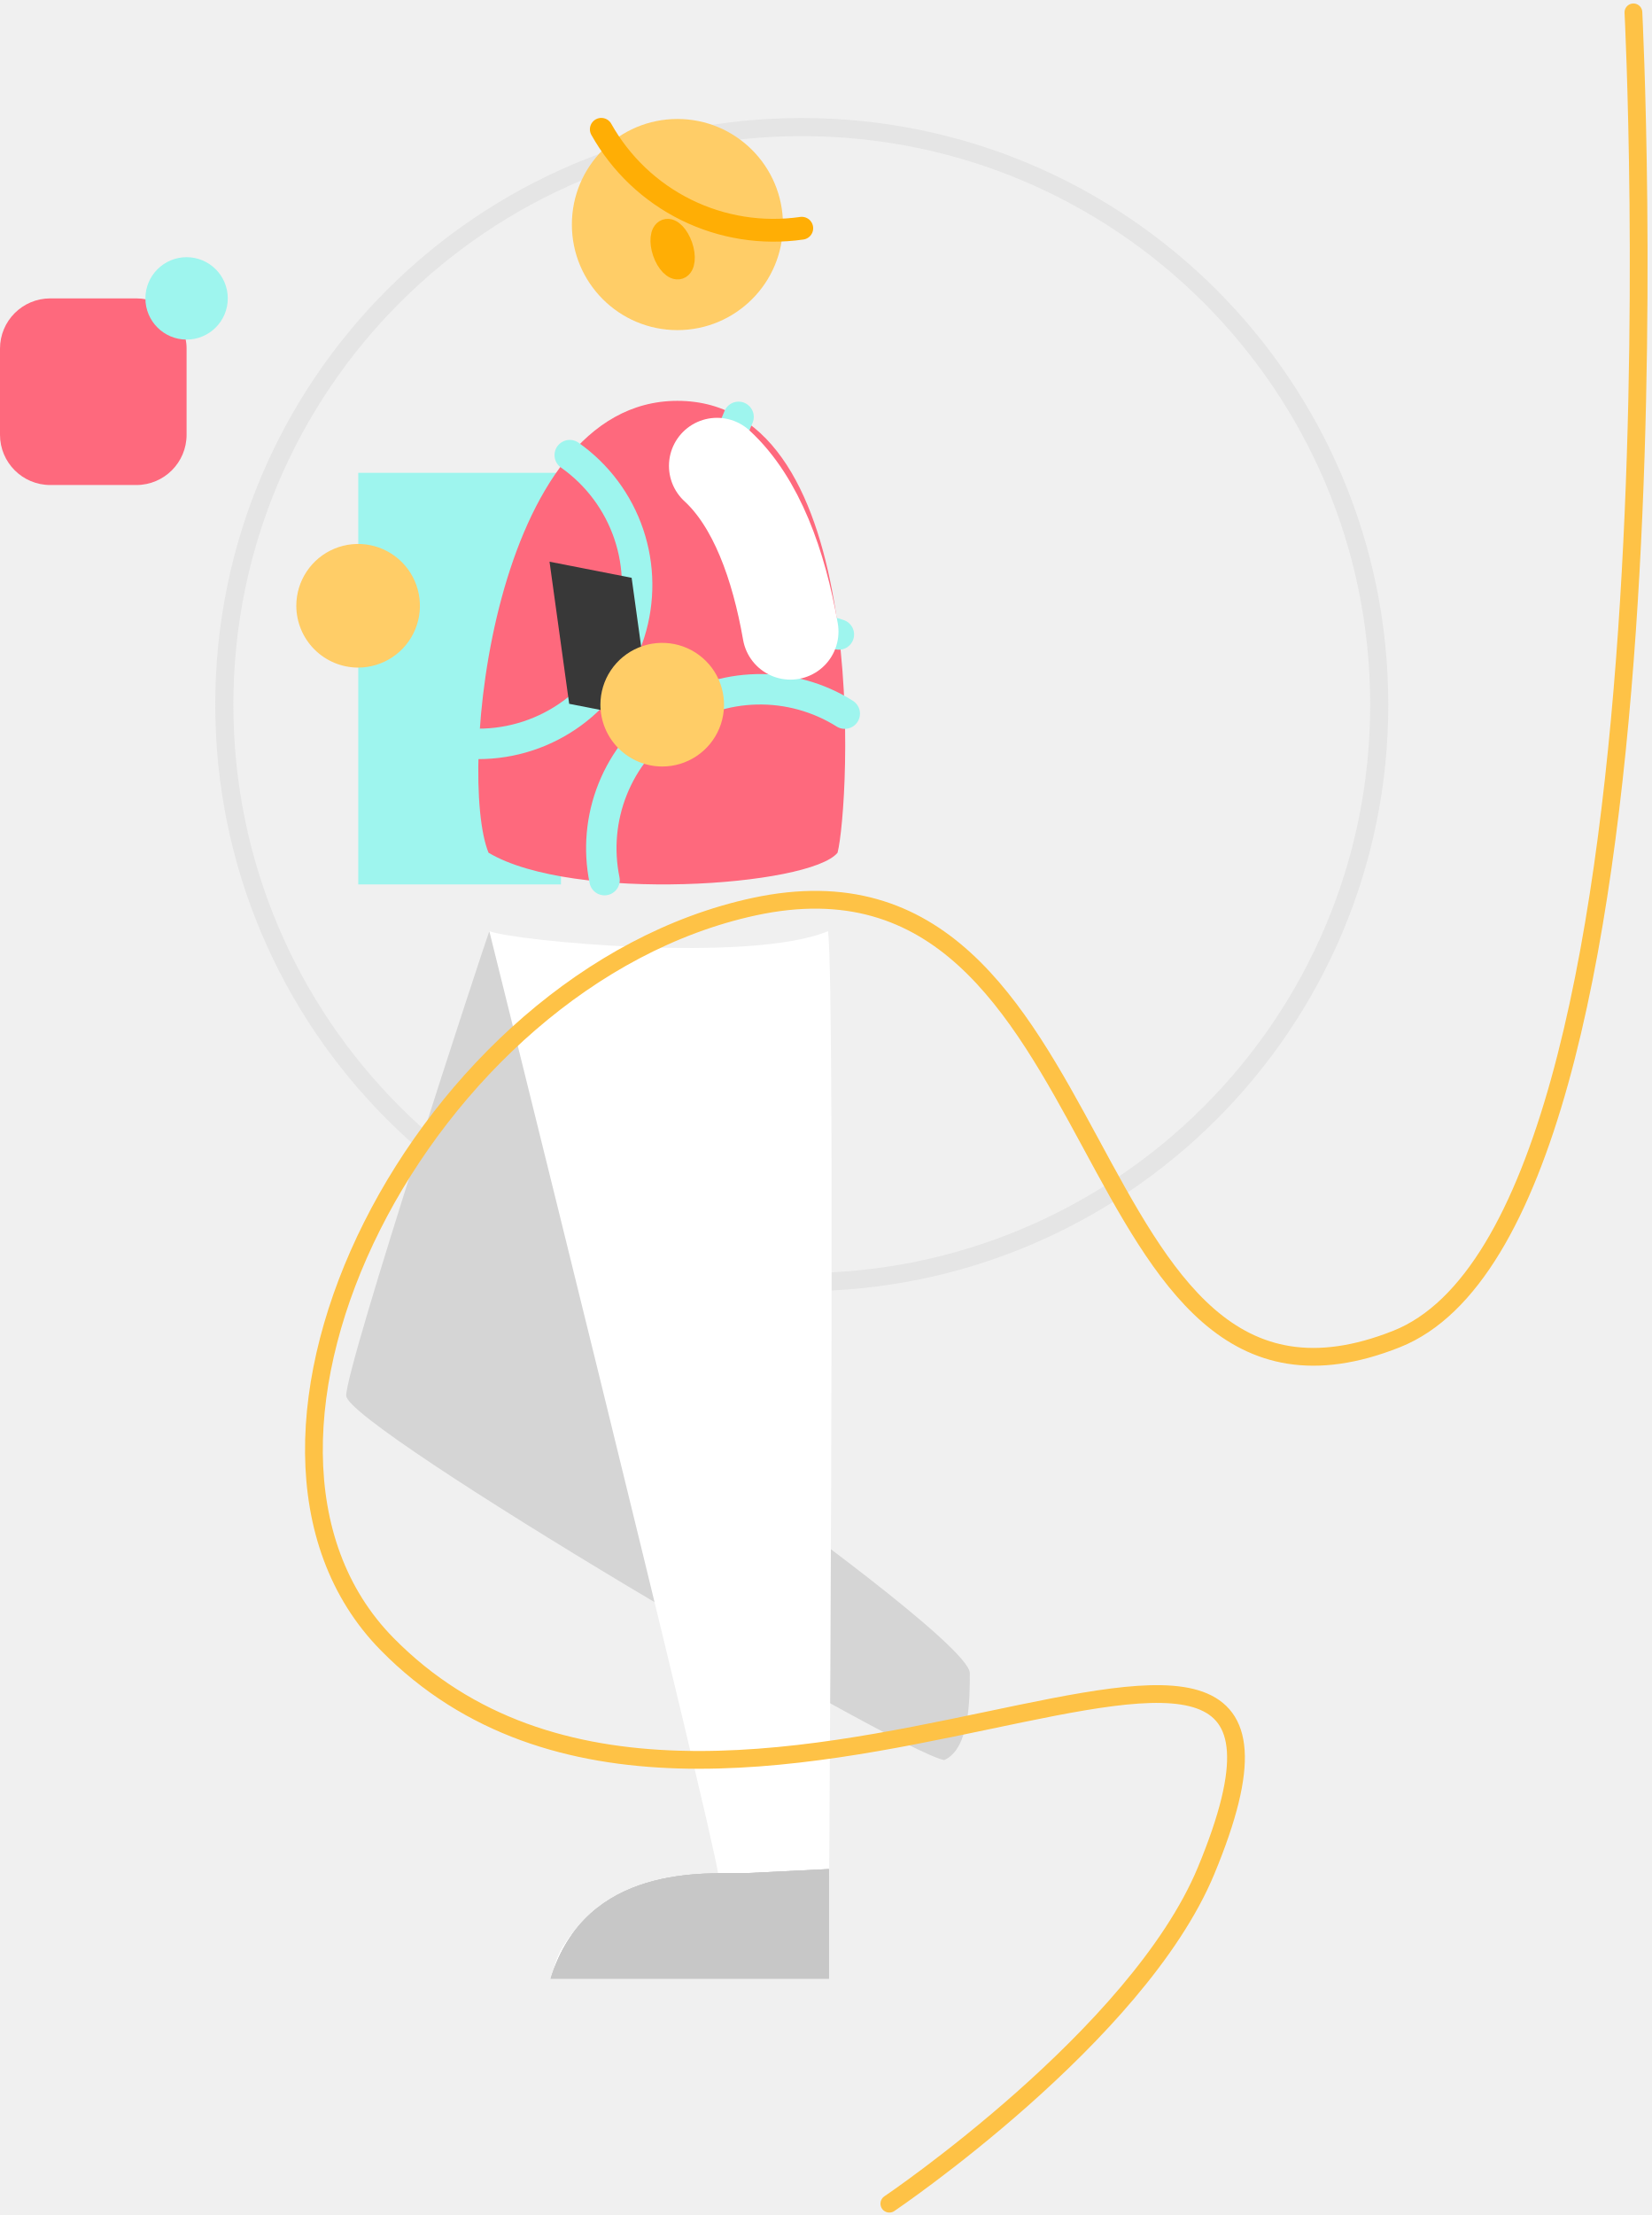
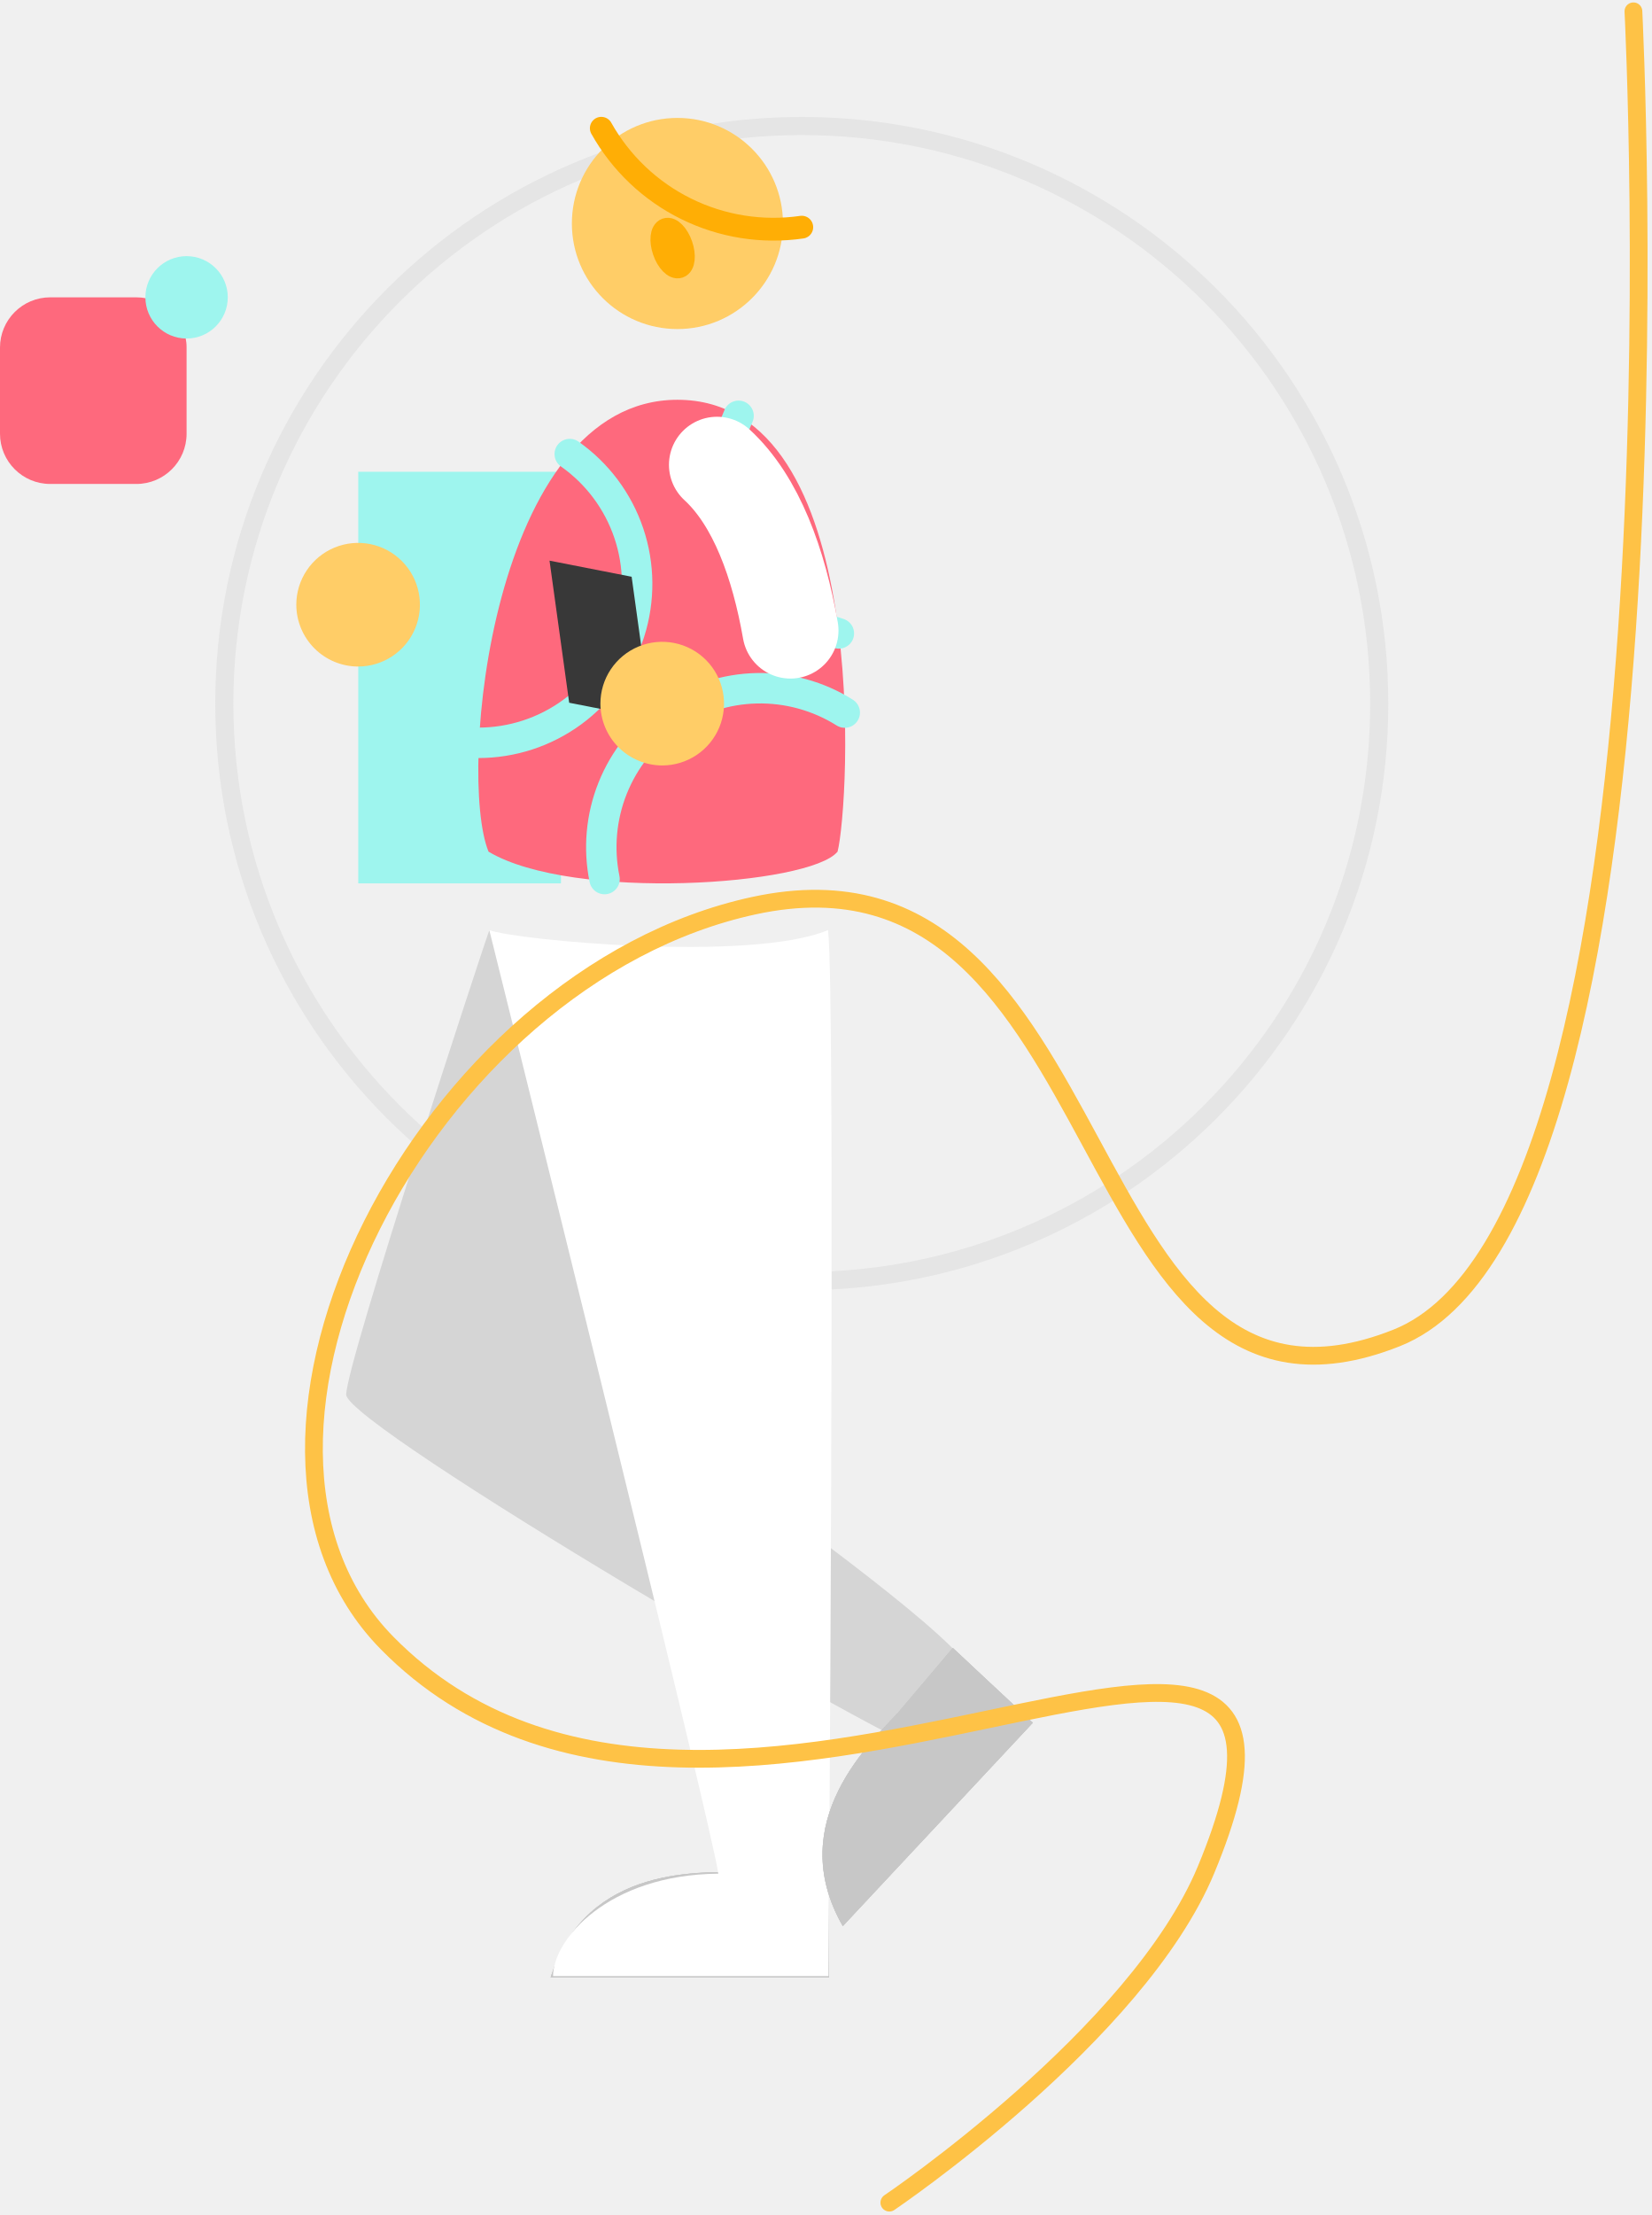
<svg xmlns="http://www.w3.org/2000/svg" width="279" height="374" viewBox="0 0 279 374" fill="none">
-   <path d="M37.884 118.986C37.884 65.122 81.547 21.455 135.411 21.455C189.275 21.455 232.938 65.122 232.938 118.986C232.938 172.85 189.275 216.496 135.411 216.496C81.547 216.496 37.884 172.85 37.884 118.986Z" stroke="#E5E5E5" stroke-width="3.06" stroke-linecap="round" stroke-linejoin="round" />
-   <path fill-rule="evenodd" clip-rule="evenodd" d="M82.641 157.225C81.806 159.43 58.469 230.43 58.469 235.658C58.469 240.885 151.558 295.684 159.458 297.188C163.784 295.309 163.792 286.841 163.792 282.515C163.792 278.189 129.653 253.704 129.653 253.704L82.641 157.225Z" fill="#D5D5D5" />
-   <path d="M94.742 79.836H60.503V149.333H94.742V79.836Z" fill="#9EF5EE" />
-   <path fill-rule="evenodd" clip-rule="evenodd" d="M114.408 67.682C147.558 67.682 143.416 136.431 141.453 143.98C136.814 149.667 96.679 152.436 82.508 143.98C77.209 131.032 83.05 67.682 114.408 67.682Z" fill="#FE697D" />
-   <path d="M114.409 55.74C124.253 55.74 132.234 47.759 132.234 37.914C132.234 28.07 124.253 20.089 114.409 20.089C104.564 20.089 96.583 28.07 96.583 37.914C96.583 47.759 104.564 55.74 114.409 55.74Z" fill="#FFCD67" />
-   <path d="M101.552 21.835C104.846 27.715 109.845 32.459 115.89 35.441C121.934 38.422 128.741 39.502 135.411 38.537" stroke="#FFAE05" stroke-width="3.85" stroke-linecap="round" stroke-linejoin="round" />
-   <path d="M112.133 42.574C111.532 40.833 111.715 39.196 112.513 38.917C113.31 38.637 114.463 39.823 115.064 41.564C115.665 43.305 115.482 44.942 114.684 45.217C113.887 45.493 112.73 44.311 112.133 42.574Z" stroke="#FFAE05" stroke-width="3.85" stroke-linecap="round" stroke-linejoin="round" />
-   <path fill-rule="evenodd" clip-rule="evenodd" d="M50.043 102.284C50.043 100.219 50.656 98.201 51.803 96.484C52.95 94.768 54.58 93.43 56.487 92.64C58.395 91.85 60.494 91.643 62.519 92.046C64.543 92.449 66.403 93.443 67.863 94.903C69.323 96.362 70.317 98.222 70.72 100.247C71.123 102.272 70.916 104.371 70.126 106.279C69.336 108.186 67.998 109.816 66.281 110.963C64.565 112.11 62.547 112.723 60.482 112.723C57.715 112.717 55.063 111.616 53.107 109.659C51.15 107.703 50.049 105.051 50.043 102.284Z" fill="#FFCD67" />
-   <path fill-rule="evenodd" clip-rule="evenodd" d="M82.641 157.225C86.951 158.895 126.747 162.695 139.846 157.225C141.169 167.835 139.917 333.848 139.917 333.848H93.406C93.406 327.706 102.592 316.729 121.311 316.545C120.196 308.178 82.641 157.225 82.641 157.225Z" fill="white" />
-   <path d="M23.028 50.383H8.485C3.799 50.383 0 54.181 0 58.867V73.41C0 78.096 3.799 81.895 8.485 81.895H23.028C27.714 81.895 31.512 78.096 31.512 73.41V58.867C31.512 54.181 27.714 50.383 23.028 50.383Z" fill="#FE697D" />
-   <path d="M31.512 57.339C35.354 57.339 38.469 54.224 38.469 50.383C38.469 46.541 35.354 43.426 31.512 43.426C27.671 43.426 24.556 46.541 24.556 50.383C24.556 54.224 27.671 57.339 31.512 57.339Z" fill="#9EF5EE" />
-   <path d="M124.734 70.388C123.166 73.885 122.364 77.678 122.384 81.512C122.404 85.345 123.245 89.13 124.85 92.611C126.455 96.093 128.787 99.19 131.689 101.694C134.591 104.199 137.996 106.053 141.674 107.132" stroke="#9EF5EE" stroke-width="5.14" stroke-linecap="round" stroke-linejoin="round" />
-   <path d="M80.775 125.604C86.475 125.606 92.026 123.792 96.626 120.426C101.225 117.06 104.633 112.316 106.354 106.883C108.076 101.45 108.022 95.609 106.201 90.209C104.379 84.808 100.885 80.128 96.224 76.847" stroke="#9EF5EE" stroke-width="5.14" stroke-linecap="round" stroke-linejoin="round" />
-   <path d="M142.668 120.497C138.217 117.7 133.043 116.272 127.787 116.39C122.531 116.507 117.426 118.166 113.105 121.16C108.784 124.154 105.437 128.352 103.48 133.231C101.524 138.11 101.044 143.457 102.099 148.607" stroke="#9EF5EE" stroke-width="5.14" stroke-linecap="round" stroke-linejoin="round" />
-   <path fill-rule="evenodd" clip-rule="evenodd" d="M109.995 121.554L96.128 118.836L92.809 94.843L106.676 97.561L109.995 121.554Z" fill="#383838" />
-   <path fill-rule="evenodd" clip-rule="evenodd" d="M101.402 118.986C101.402 116.921 102.014 114.903 103.161 113.186C104.308 111.47 105.938 110.132 107.846 109.342C109.753 108.552 111.852 108.345 113.877 108.748C115.902 109.15 117.762 110.145 119.222 111.605C120.682 113.064 121.676 114.924 122.079 116.949C122.482 118.974 122.275 121.073 121.485 122.981C120.695 124.888 119.357 126.518 117.64 127.665C115.923 128.812 113.905 129.425 111.841 129.425C109.074 129.419 106.422 128.318 104.465 126.361C102.509 124.405 101.407 121.753 101.402 118.986Z" fill="#FFCD67" />
-   <path d="M121.094 78.663C127.774 84.801 131.532 95.428 133.495 106.639" stroke="white" stroke-width="16.23" stroke-linecap="round" stroke-linejoin="round" />
-   <path d="M126.027 316.278C119.269 316.39 99 314.589 93 334.089L140 334.089L140 315.589L126.027 316.278Z" fill="#C7C7C7" />
-   <path d="M126.027 316.278C119.269 316.39 99 314.589 93 334.089L140 334.089L140 315.589L126.027 316.278Z" fill="#C7C7C7" />
-   <path d="M126.027 316.278C119.269 316.39 99 314.589 93 334.089L140 334.089L140 315.589L126.027 316.278Z" fill="#C7C7C7" />
-   <path d="M275.866 2.089C275.866 2.089 286.284 206.057 235.866 226.089C179.903 248.325 190 139.589 127.366 153.089C71.618 165.105 31.721 243.361 65.366 277.589C120.779 333.962 233.933 242.98 203.697 315.861C192.102 343.808 150.201 372.089 150.201 372.089" stroke="#FEC246" stroke-width="3" stroke-linecap="round" />
+   <path d="M37.884 118.807C37.884 64.943 81.547 21.276 135.411 21.276C189.275 21.276 232.938 64.943 232.938 118.807C232.938 172.671 189.275 216.318 135.411 216.318C81.547 216.318 37.884 172.671 37.884 118.807Z" stroke="#E5E5E5" stroke-width="3.06" stroke-linecap="round" stroke-linejoin="round" />
+   <path fill-rule="evenodd" clip-rule="evenodd" d="M82.641 157.046C81.806 159.251 58.469 230.251 58.469 235.479C58.469 240.707 151.558 295.506 159.458 297.009C163.784 295.13 163.792 286.662 163.792 282.336C163.792 278.01 129.653 253.525 129.653 253.525L82.641 157.046Z" fill="#D5D5D5" />
+   <path d="M94.742 79.658H60.503V149.155H94.742V79.658Z" fill="#9EF5EE" />
+   <path fill-rule="evenodd" clip-rule="evenodd" d="M114.408 67.503C147.558 67.503 143.416 136.252 141.453 143.802C136.814 149.489 96.679 152.257 82.508 143.802C77.209 130.854 83.05 67.503 114.408 67.503Z" fill="#FE697D" />
+   <path d="M114.409 55.561C124.253 55.561 132.234 47.58 132.234 37.736C132.234 27.891 124.253 19.911 114.409 19.911C104.564 19.911 96.583 27.891 96.583 37.736C96.583 47.58 104.564 55.561 114.409 55.561Z" fill="#FFCD67" />
+   <path d="M101.552 21.656C104.846 27.536 109.845 32.28 115.89 35.262C121.934 38.244 128.741 39.323 135.411 38.358" stroke="#FFAE05" stroke-width="3.85" stroke-linecap="round" stroke-linejoin="round" />
+   <path d="M112.133 42.396C111.532 40.654 111.715 39.018 112.513 38.738C113.31 38.458 114.463 39.644 115.064 41.385C115.665 43.126 115.482 44.763 114.684 45.039C113.887 45.314 112.73 44.133 112.133 42.396Z" stroke="#FFAE05" stroke-width="3.85" stroke-linecap="round" stroke-linejoin="round" />
+   <path fill-rule="evenodd" clip-rule="evenodd" d="M50.043 102.105C50.043 100.041 50.656 98.022 51.803 96.306C52.95 94.589 54.58 93.251 56.487 92.461C58.395 91.671 60.494 91.464 62.519 91.867C64.543 92.27 66.403 93.264 67.863 94.724C69.323 96.184 70.317 98.044 70.72 100.069C71.123 102.094 70.916 104.193 70.126 106.1C69.336 108.007 67.998 109.638 66.281 110.785C64.565 111.932 62.547 112.544 60.482 112.544C57.715 112.538 55.063 111.437 53.107 109.48C51.15 107.524 50.049 104.872 50.043 102.105Z" fill="#FFCD67" />
+   <path d="M23.028 50.204H8.485C3.799 50.204 0 54.002 0 58.688V73.232C0 77.918 3.799 81.716 8.485 81.716H23.028C27.714 81.716 31.512 77.918 31.512 73.232V58.688C31.512 54.002 27.714 50.204 23.028 50.204Z" fill="#FE697D" />
+   <path d="M31.512 57.16C35.354 57.16 38.469 54.046 38.469 50.204C38.469 46.362 35.354 43.248 31.512 43.248C27.671 43.248 24.556 46.362 24.556 50.204C24.556 54.046 27.671 57.16 31.512 57.16Z" fill="#9EF5EE" />
+   <path d="M124.734 70.209C123.166 73.707 122.364 77.5 122.384 81.333C122.404 85.166 123.245 88.951 124.85 92.433C126.455 95.914 128.787 99.011 131.689 101.516C134.591 104.02 137.996 105.874 141.674 106.953" stroke="#9EF5EE" stroke-width="5.14" stroke-linecap="round" stroke-linejoin="round" />
+   <path d="M80.775 125.425C86.475 125.427 92.026 123.614 96.626 120.248C101.225 116.881 104.633 112.138 106.354 106.704C108.076 101.271 108.022 95.43 106.201 90.03C104.379 84.629 100.885 79.949 96.224 76.668" stroke="#9EF5EE" stroke-width="5.14" stroke-linecap="round" stroke-linejoin="round" />
+   <path d="M142.668 120.319C138.217 117.521 133.043 116.093 127.787 116.211C122.531 116.329 117.426 117.988 113.105 120.982C108.784 123.976 105.437 128.173 103.48 133.052C101.524 137.932 101.044 143.278 102.099 148.428" stroke="#9EF5EE" stroke-width="5.14" stroke-linecap="round" stroke-linejoin="round" />
+   <path fill-rule="evenodd" clip-rule="evenodd" d="M109.995 121.375L96.128 118.657L92.809 94.665L106.676 97.383L109.995 121.375Z" fill="#383838" />
+   <path fill-rule="evenodd" clip-rule="evenodd" d="M101.402 118.807C101.402 116.743 102.014 114.724 103.161 113.008C104.308 111.291 105.938 109.953 107.846 109.163C109.753 108.373 111.852 108.166 113.877 108.569C115.902 108.972 117.762 109.966 119.222 111.426C120.682 112.886 121.676 114.746 122.079 116.771C122.482 118.796 122.275 120.894 121.485 122.802C120.695 124.709 119.357 126.34 117.64 127.487C115.923 128.634 113.905 129.246 111.841 129.246C109.074 129.24 106.422 128.139 104.465 126.182C102.509 124.226 101.407 121.574 101.402 118.807Z" fill="#FFCD67" />
+   <path d="M121.094 78.484C127.774 84.622 131.532 95.249 133.495 106.46" stroke="white" stroke-width="16.23" stroke-linecap="round" stroke-linejoin="round" />
+   <path d="M126.027 316.099C119.269 316.211 99 314.411 93 333.911L140 333.911L140 315.411L126.027 316.099Z" fill="#C7C7C7" />
+   <path d="M126.027 316.099C119.269 316.211 99 314.411 93 333.911L140 333.911L140 315.411L126.027 316.099Z" fill="#C7C7C7" />
+   <path d="M126.027 316.099C119.269 316.211 99 314.411 93 333.911L140 333.911L140 315.411L126.027 316.099Z" fill="#C7C7C7" />
+   <path fill-rule="evenodd" clip-rule="evenodd" d="M82.641 157.046C86.951 158.717 126.747 162.516 139.846 157.046C141.169 167.656 139.917 333.67 139.917 333.67H93.406C93.406 327.528 102.592 316.55 121.311 316.367C120.196 307.999 82.641 157.046 82.641 157.046Z" fill="white" />
+   <path d="M151.879 288.931C147.346 293.945 132.19 307.523 142.339 325.222L174.433 290.886L160.917 278.253L151.879 288.931Z" fill="#C7C7C7" />
+   <path d="M151.879 288.931C147.346 293.945 132.19 307.523 142.339 325.222L174.433 290.886L160.917 278.253L151.879 288.931Z" fill="#C7C7C7" />
+   <path d="M151.879 288.931C147.346 293.945 132.19 307.523 142.339 325.222L174.433 290.886L160.917 278.253L151.879 288.931Z" fill="#C7C7C7" />
+   <path d="M275.866 1.911C275.866 1.911 286.284 205.878 235.866 225.911C179.903 248.146 190 139.411 127.366 152.911C71.618 164.926 31.721 243.183 65.366 277.411C120.779 333.783 233.933 242.801 203.697 315.683C192.102 343.63 150.201 371.911 150.201 371.911" stroke="#FEC246" stroke-width="3" stroke-linecap="round" />
</svg>
